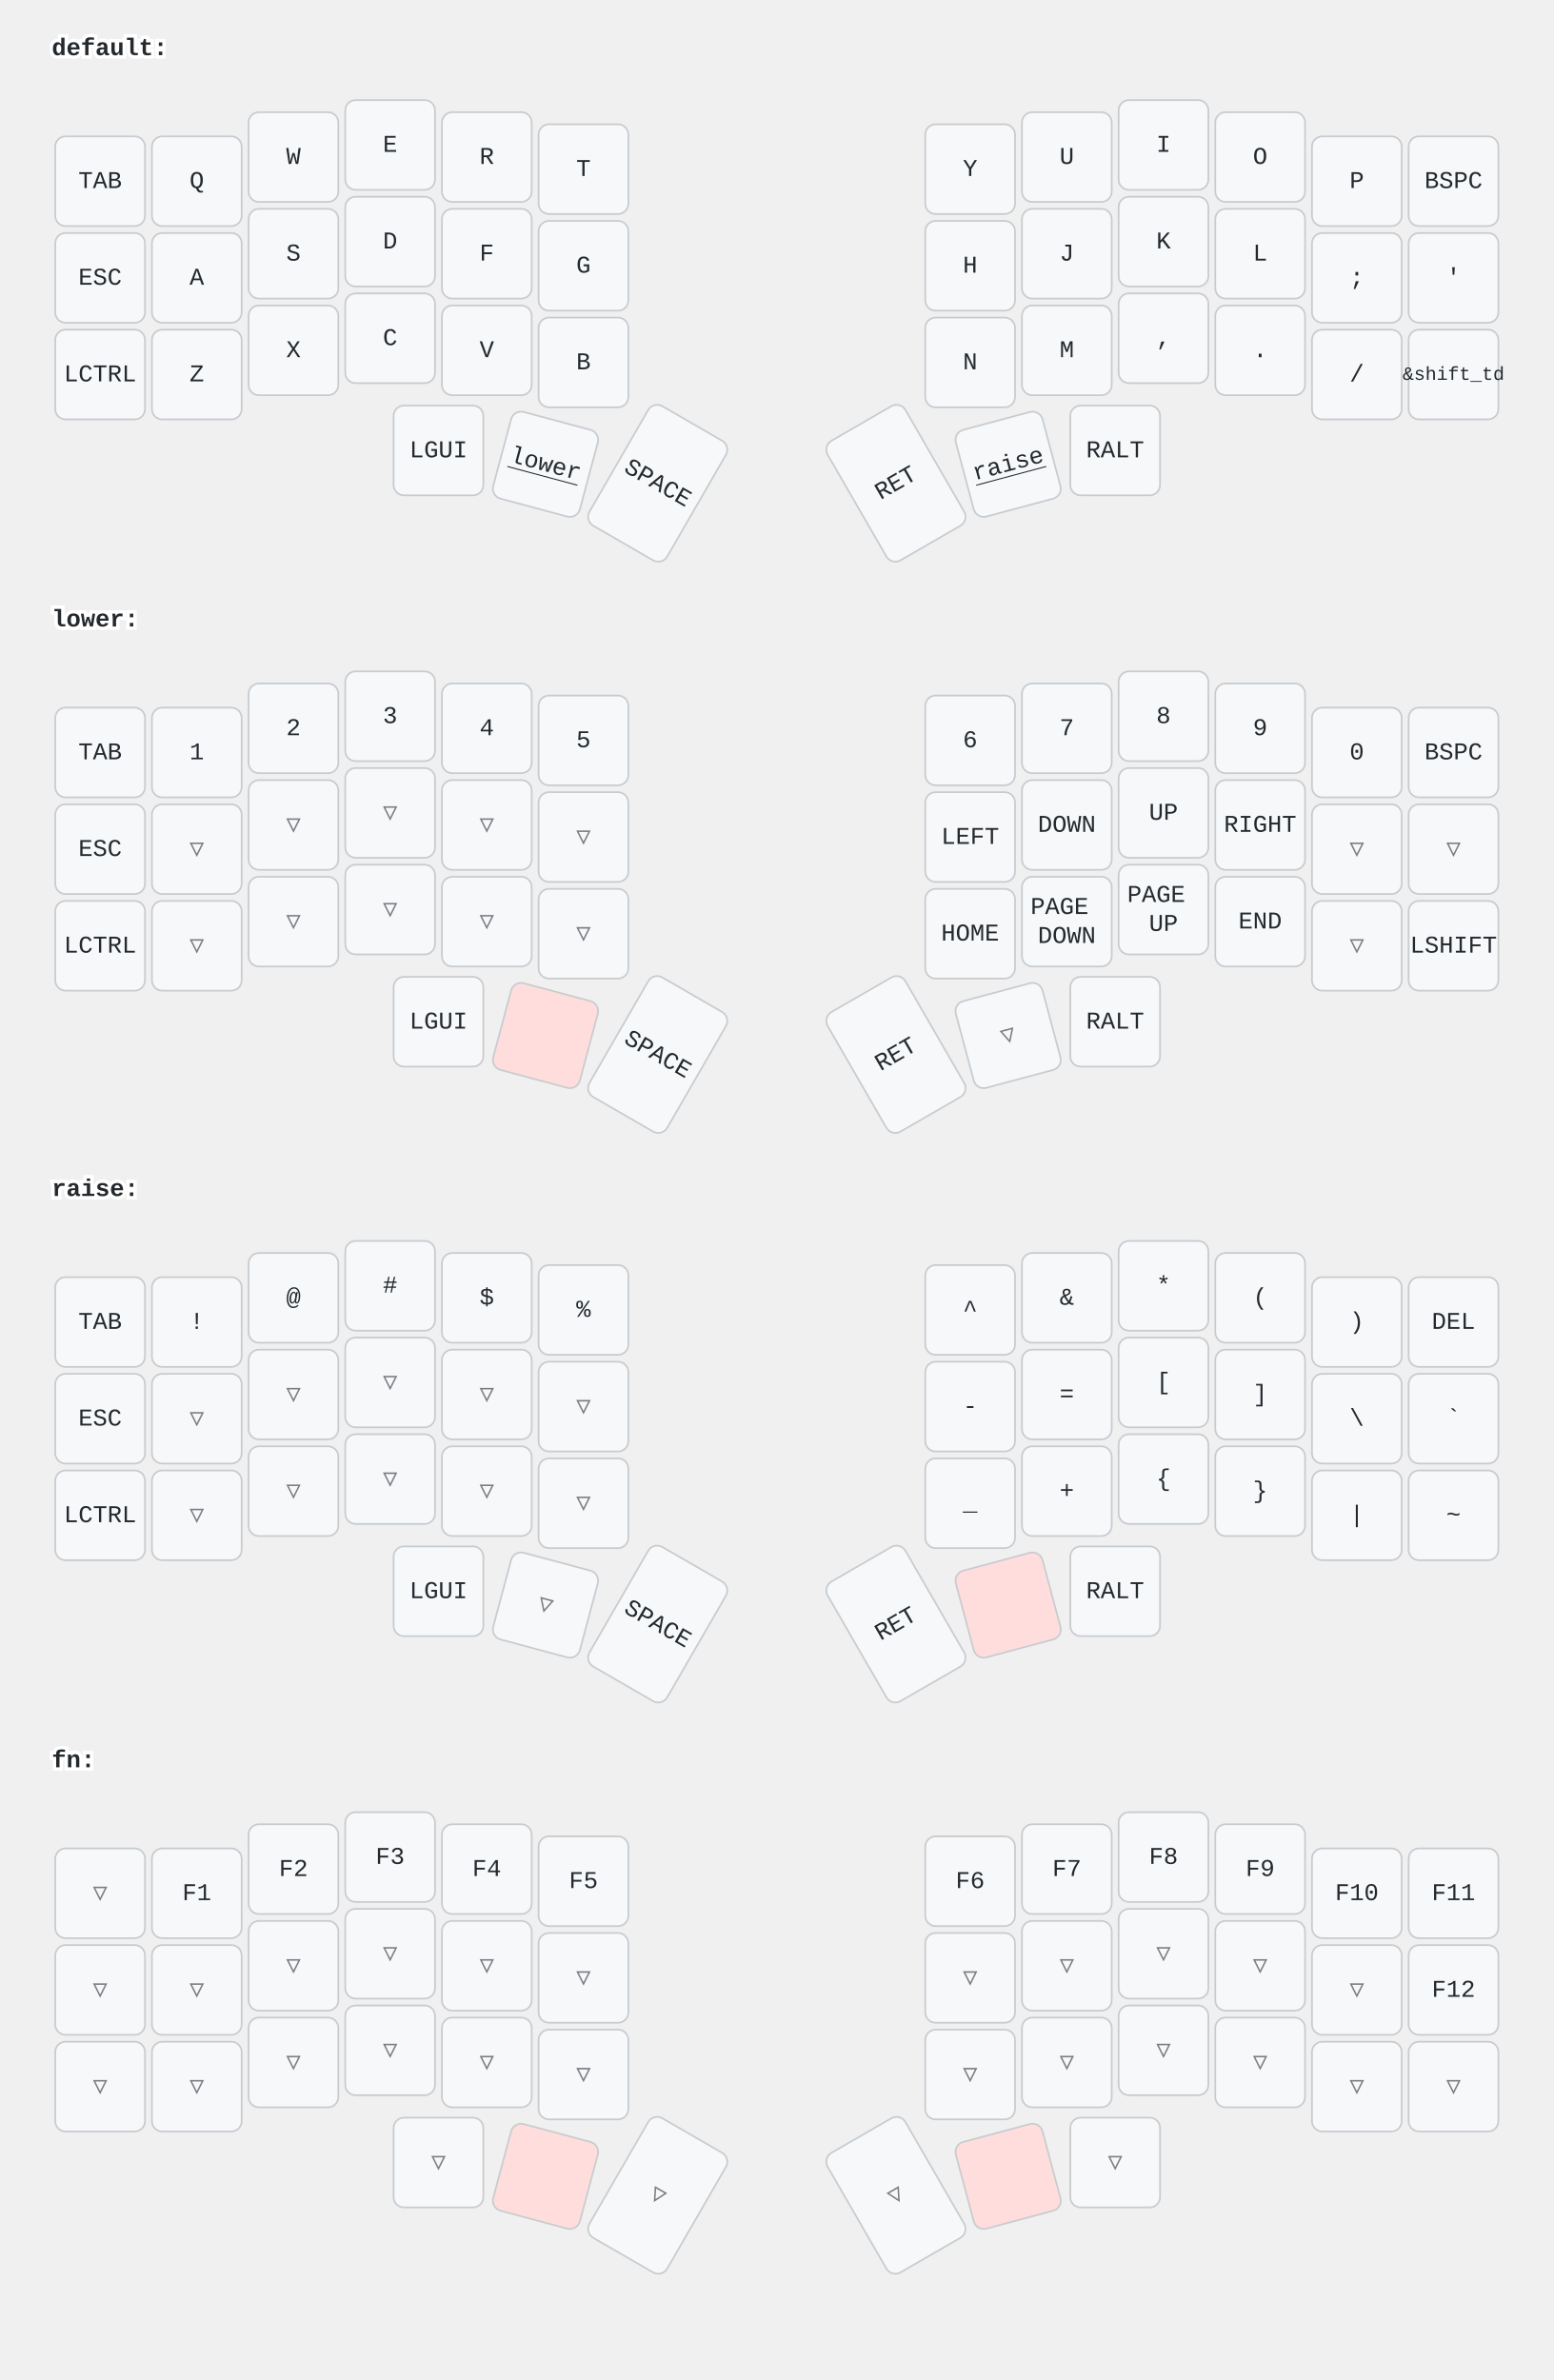
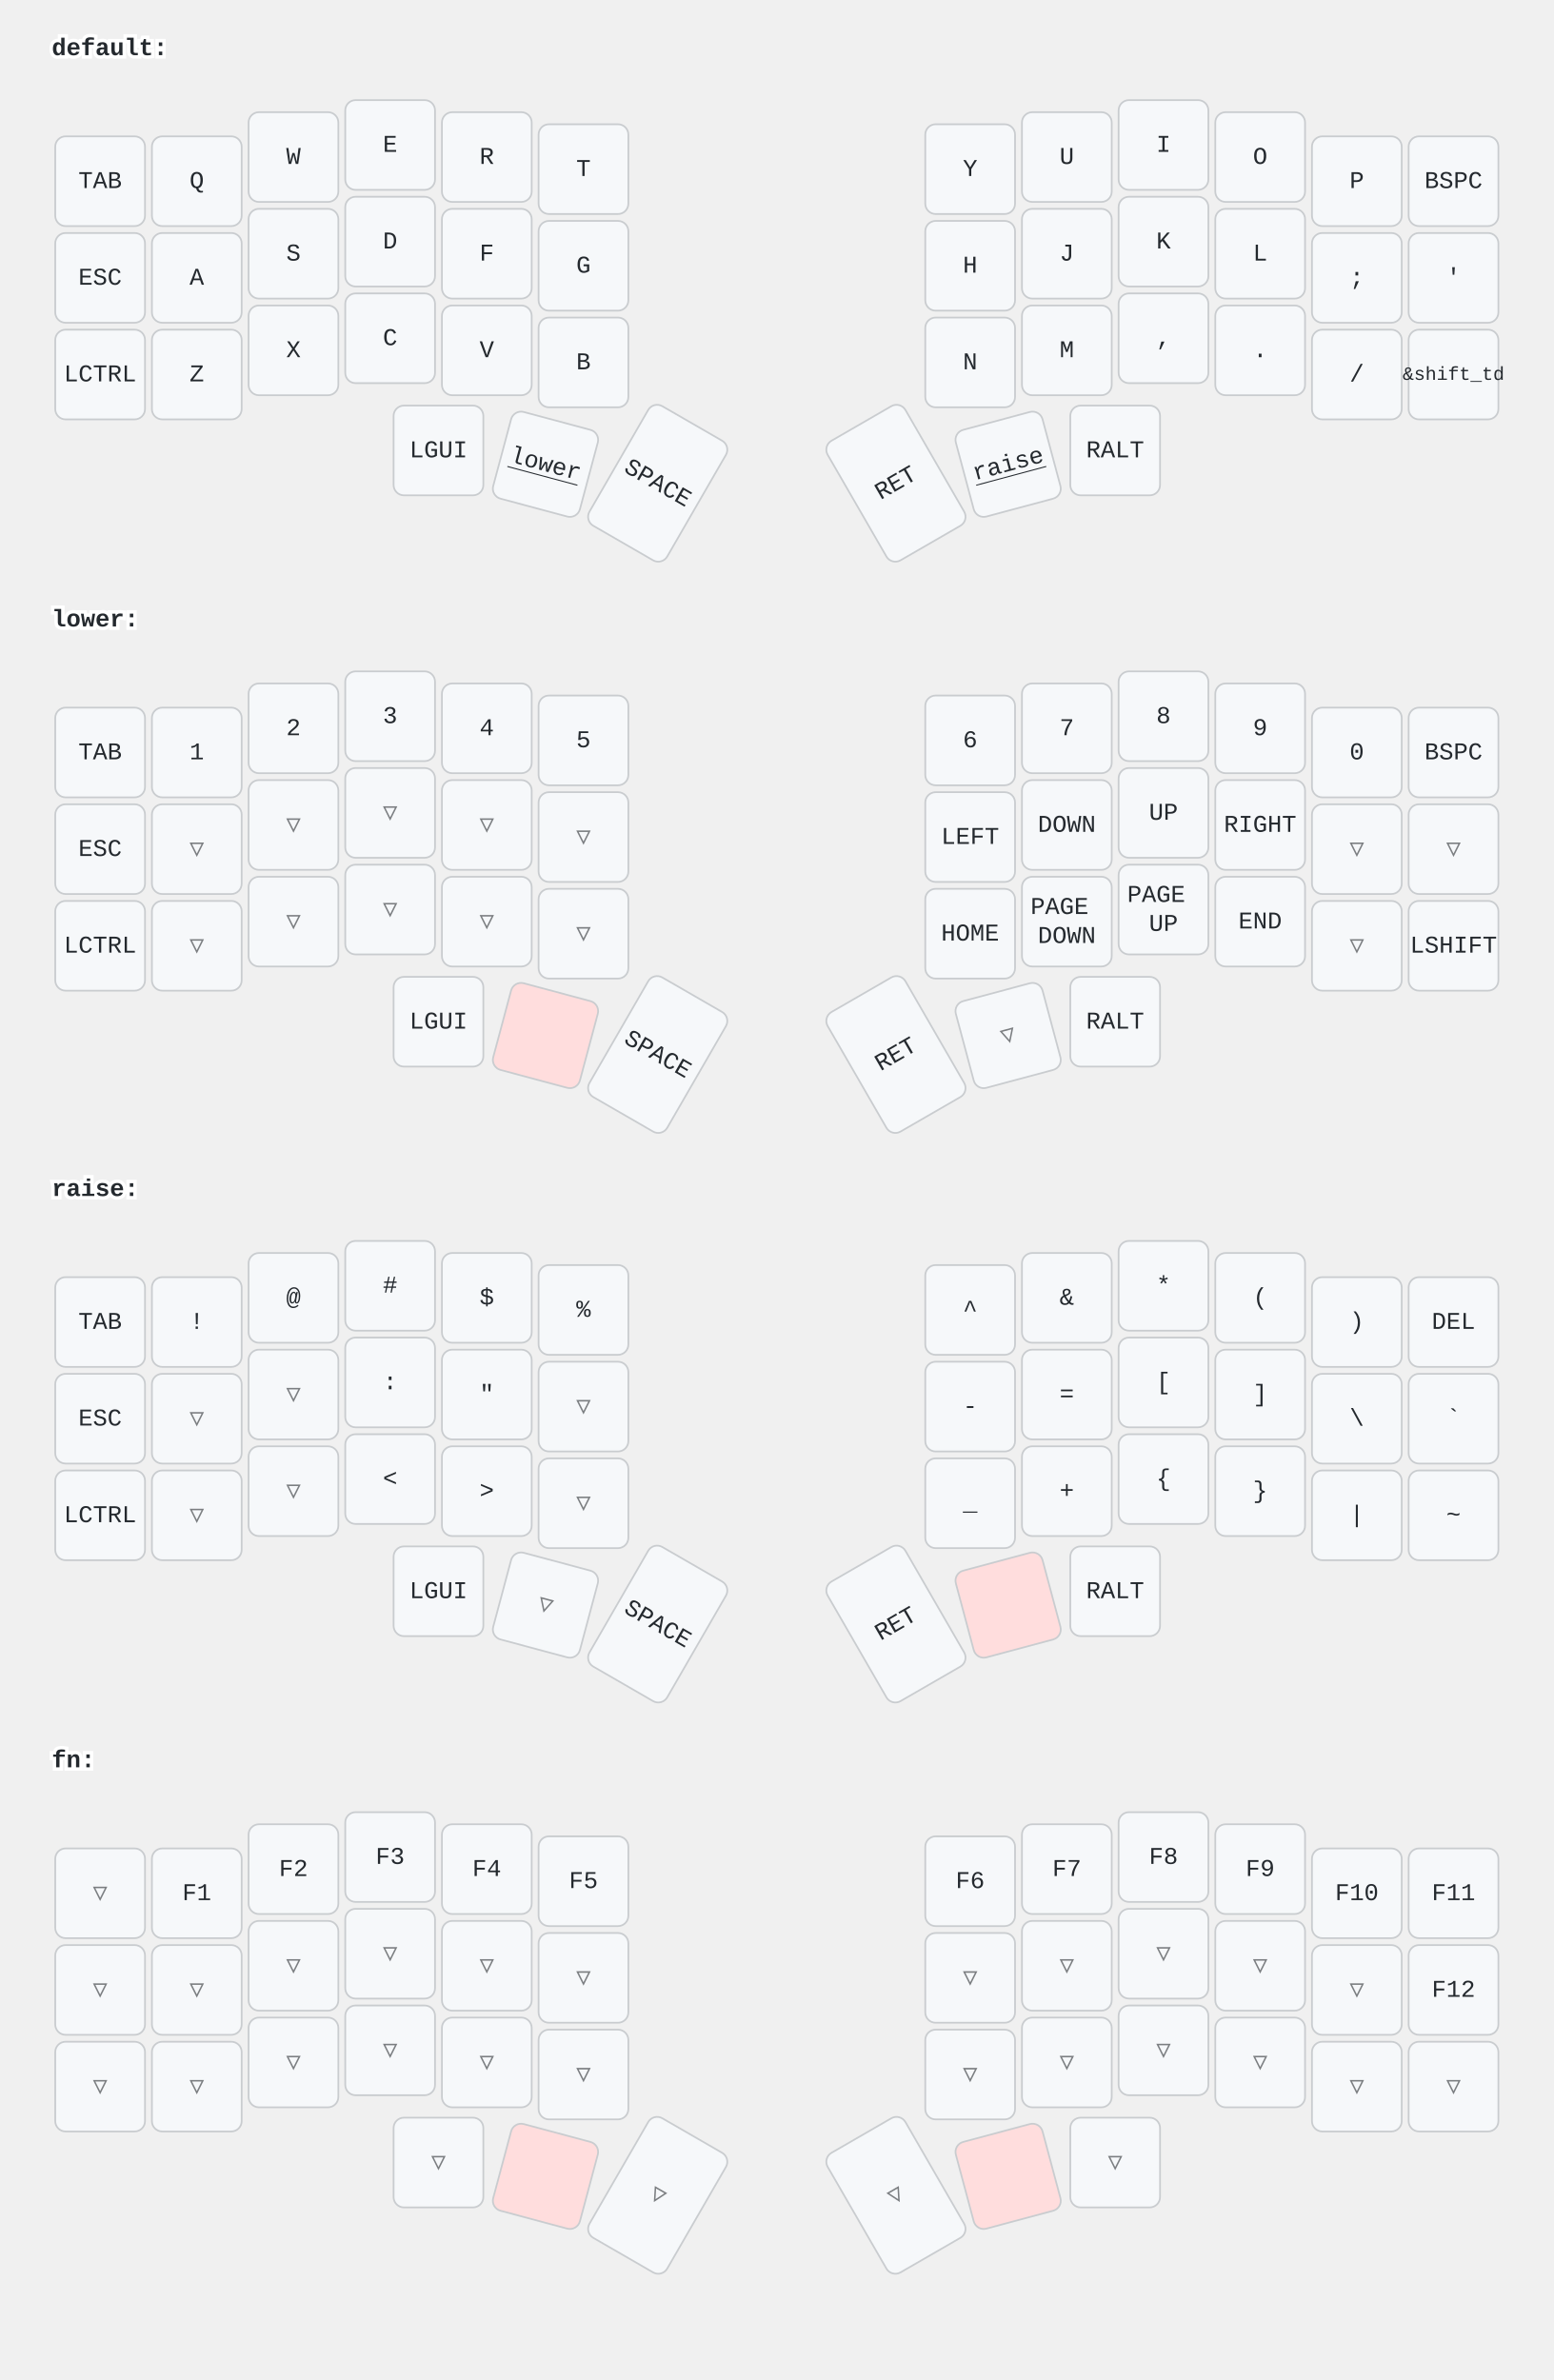
<svg xmlns="http://www.w3.org/2000/svg" width="900" height="1379" viewBox="0 0 900 1379" class="keymap">
  <style>/* inherit to force styles through use tags */
svg path {
    fill: inherit;
}

/* font and background color specifications */
svg.keymap {
    font-family: SFMono-Regular,Consolas,Liberation Mono,Menlo,monospace;
    font-size: 14px;
    font-kerning: normal;
    text-rendering: optimizeLegibility;
    fill: #24292e;
}

/* default key styling */
rect.key {
    fill: #f6f8fa;
}

rect.key, rect.combo {
    stroke: #c9cccf;
    stroke-width: 1;
}

/* default key side styling, only used is draw_key_sides is set */
rect.side {
    filter: brightness(90%);
}

/* color accent for combo boxes */
rect.combo, rect.combo-separate {
    fill: #cdf;
}

/* color accent for held keys */
rect.held, rect.combo.held {
    fill: #fdd;
}

/* color accent for ghost (optional) keys */
rect.ghost, rect.combo.ghost {
    stroke-dasharray: 4, 4;
    stroke-width: 2;
}

text {
    text-anchor: middle;
    dominant-baseline: middle;
}

/* styling for layer labels */
text.label {
    font-weight: bold;
    text-anchor: start;
    stroke: white;
    stroke-width: 4;
    paint-order: stroke;
}

/* styling for optional footer */
text.footer {
    text-anchor: end;
    dominant-baseline: auto;
    stroke: white;
    stroke-width: 4;
    paint-order: stroke;
}

/* styling for combo tap, and key non-tap label text */
text.combo, text.hold, text.shifted, text.left, text.right {
    font-size: 11px;
}

text.hold {
    text-anchor: middle;
    dominant-baseline: auto;
}

text.shifted {
    text-anchor: middle;
    dominant-baseline: hanging;
}

text.left {
    text-anchor: start;
}

text.right {
    text-anchor: end;
}

text.layer-activator {
    text-decoration: underline;
}

/* styling for hold/shifted label text in combo box */
text.combo.hold, text.combo.shifted, text.combo.left, text.combo.right {
    font-size: 8px;
}

/* lighter symbol for transparent keys */
text.trans {
    fill: #7b7e81;
}

/* styling for combo dendrons */
path.combo {
    stroke-width: 1;
    stroke: gray;
    fill: none;
}

/* Start Tabler Icons Cleanup */
/* cannot use height/width with glyphs */
.icon-tabler &gt; path {
    fill: inherit;
    stroke: inherit;
    stroke-width: 2;
}
/* hide tabler's default box */
.icon-tabler &gt; path[stroke="none"][fill="none"] {
    visibility: hidden;
}
/* End Tabler Icons Cleanup */
</style>
  <g transform="translate(30, 0)" class="layer-default">
    <text x="0" y="28" class="label" id="default">default:</text>
    <g transform="translate(0, 56)">
      <g transform="translate(28, 49)" class="key keypos-0">
        <rect rx="6" ry="6" x="-26" y="-26" width="52" height="52" class="key" />
        <text x="0" y="0" class="key tap">TAB</text>
      </g>
      <g transform="translate(84, 49)" class="key keypos-1">
        <rect rx="6" ry="6" x="-26" y="-26" width="52" height="52" class="key" />
        <text x="0" y="0" class="key tap">Q</text>
      </g>
      <g transform="translate(140, 35)" class="key keypos-2">
        <rect rx="6" ry="6" x="-26" y="-26" width="52" height="52" class="key" />
        <text x="0" y="0" class="key tap">W</text>
      </g>
      <g transform="translate(196, 28)" class="key keypos-3">
        <rect rx="6" ry="6" x="-26" y="-26" width="52" height="52" class="key" />
        <text x="0" y="0" class="key tap">E</text>
      </g>
      <g transform="translate(252, 35)" class="key keypos-4">
        <rect rx="6" ry="6" x="-26" y="-26" width="52" height="52" class="key" />
        <text x="0" y="0" class="key tap">R</text>
      </g>
      <g transform="translate(308, 42)" class="key keypos-5">
        <rect rx="6" ry="6" x="-26" y="-26" width="52" height="52" class="key" />
        <text x="0" y="0" class="key tap">T</text>
      </g>
      <g transform="translate(532, 42)" class="key keypos-6">
        <rect rx="6" ry="6" x="-26" y="-26" width="52" height="52" class="key" />
        <text x="0" y="0" class="key tap">Y</text>
      </g>
      <g transform="translate(588, 35)" class="key keypos-7">
        <rect rx="6" ry="6" x="-26" y="-26" width="52" height="52" class="key" />
        <text x="0" y="0" class="key tap">U</text>
      </g>
      <g transform="translate(644, 28)" class="key keypos-8">
        <rect rx="6" ry="6" x="-26" y="-26" width="52" height="52" class="key" />
        <text x="0" y="0" class="key tap">I</text>
      </g>
      <g transform="translate(700, 35)" class="key keypos-9">
        <rect rx="6" ry="6" x="-26" y="-26" width="52" height="52" class="key" />
        <text x="0" y="0" class="key tap">O</text>
      </g>
      <g transform="translate(756, 49)" class="key keypos-10">
        <rect rx="6" ry="6" x="-26" y="-26" width="52" height="52" class="key" />
        <text x="0" y="0" class="key tap">P</text>
      </g>
      <g transform="translate(812, 49)" class="key keypos-11">
        <rect rx="6" ry="6" x="-26" y="-26" width="52" height="52" class="key" />
        <text x="0" y="0" class="key tap">BSPC</text>
      </g>
      <g transform="translate(28, 105)" class="key keypos-12">
        <rect rx="6" ry="6" x="-26" y="-26" width="52" height="52" class="key" />
        <text x="0" y="0" class="key tap">ESC</text>
      </g>
      <g transform="translate(84, 105)" class="key keypos-13">
        <rect rx="6" ry="6" x="-26" y="-26" width="52" height="52" class="key" />
        <text x="0" y="0" class="key tap">A</text>
      </g>
      <g transform="translate(140, 91)" class="key keypos-14">
        <rect rx="6" ry="6" x="-26" y="-26" width="52" height="52" class="key" />
        <text x="0" y="0" class="key tap">S</text>
      </g>
      <g transform="translate(196, 84)" class="key keypos-15">
        <rect rx="6" ry="6" x="-26" y="-26" width="52" height="52" class="key" />
        <text x="0" y="0" class="key tap">D</text>
      </g>
      <g transform="translate(252, 91)" class="key keypos-16">
        <rect rx="6" ry="6" x="-26" y="-26" width="52" height="52" class="key" />
        <text x="0" y="0" class="key tap">F</text>
      </g>
      <g transform="translate(308, 98)" class="key keypos-17">
        <rect rx="6" ry="6" x="-26" y="-26" width="52" height="52" class="key" />
        <text x="0" y="0" class="key tap">G</text>
      </g>
      <g transform="translate(532, 98)" class="key keypos-18">
        <rect rx="6" ry="6" x="-26" y="-26" width="52" height="52" class="key" />
        <text x="0" y="0" class="key tap">H</text>
      </g>
      <g transform="translate(588, 91)" class="key keypos-19">
        <rect rx="6" ry="6" x="-26" y="-26" width="52" height="52" class="key" />
        <text x="0" y="0" class="key tap">J</text>
      </g>
      <g transform="translate(644, 84)" class="key keypos-20">
        <rect rx="6" ry="6" x="-26" y="-26" width="52" height="52" class="key" />
        <text x="0" y="0" class="key tap">K</text>
      </g>
      <g transform="translate(700, 91)" class="key keypos-21">
        <rect rx="6" ry="6" x="-26" y="-26" width="52" height="52" class="key" />
        <text x="0" y="0" class="key tap">L</text>
      </g>
      <g transform="translate(756, 105)" class="key keypos-22">
        <rect rx="6" ry="6" x="-26" y="-26" width="52" height="52" class="key" />
        <text x="0" y="0" class="key tap">;</text>
      </g>
      <g transform="translate(812, 105)" class="key keypos-23">
        <rect rx="6" ry="6" x="-26" y="-26" width="52" height="52" class="key" />
        <text x="0" y="0" class="key tap">'</text>
      </g>
      <g transform="translate(28, 161)" class="key keypos-24">
        <rect rx="6" ry="6" x="-26" y="-26" width="52" height="52" class="key" />
        <text x="0" y="0" class="key tap">LCTRL</text>
      </g>
      <g transform="translate(84, 161)" class="key keypos-25">
        <rect rx="6" ry="6" x="-26" y="-26" width="52" height="52" class="key" />
        <text x="0" y="0" class="key tap">Z</text>
      </g>
      <g transform="translate(140, 147)" class="key keypos-26">
        <rect rx="6" ry="6" x="-26" y="-26" width="52" height="52" class="key" />
        <text x="0" y="0" class="key tap">X</text>
      </g>
      <g transform="translate(196, 140)" class="key keypos-27">
        <rect rx="6" ry="6" x="-26" y="-26" width="52" height="52" class="key" />
        <text x="0" y="0" class="key tap">C</text>
      </g>
      <g transform="translate(252, 147)" class="key keypos-28">
        <rect rx="6" ry="6" x="-26" y="-26" width="52" height="52" class="key" />
        <text x="0" y="0" class="key tap">V</text>
      </g>
      <g transform="translate(308, 154)" class="key keypos-29">
        <rect rx="6" ry="6" x="-26" y="-26" width="52" height="52" class="key" />
        <text x="0" y="0" class="key tap">B</text>
      </g>
      <g transform="translate(532, 154)" class="key keypos-30">
        <rect rx="6" ry="6" x="-26" y="-26" width="52" height="52" class="key" />
        <text x="0" y="0" class="key tap">N</text>
      </g>
      <g transform="translate(588, 147)" class="key keypos-31">
        <rect rx="6" ry="6" x="-26" y="-26" width="52" height="52" class="key" />
        <text x="0" y="0" class="key tap">M</text>
      </g>
      <g transform="translate(644, 140)" class="key keypos-32">
        <rect rx="6" ry="6" x="-26" y="-26" width="52" height="52" class="key" />
        <text x="0" y="0" class="key tap">,</text>
      </g>
      <g transform="translate(700, 147)" class="key keypos-33">
        <rect rx="6" ry="6" x="-26" y="-26" width="52" height="52" class="key" />
        <text x="0" y="0" class="key tap">.</text>
      </g>
      <g transform="translate(756, 161)" class="key keypos-34">
        <rect rx="6" ry="6" x="-26" y="-26" width="52" height="52" class="key" />
        <text x="0" y="0" class="key tap">/</text>
      </g>
      <g transform="translate(812, 161)" class="key keypos-35">
        <rect rx="6" ry="6" x="-26" y="-26" width="52" height="52" class="key" />
        <text x="0" y="0" class="key tap">
          <tspan style="font-size: 78%">&amp;shift_td</tspan>
        </text>
      </g>
      <g transform="translate(224, 205)" class="key keypos-36">
        <rect rx="6" ry="6" x="-26" y="-26" width="52" height="52" class="key" />
        <text x="0" y="0" class="key tap">LGUI</text>
      </g>
      <g transform="translate(286, 213) rotate(15.0)" class="key keypos-37">
        <rect rx="6" ry="6" x="-26" y="-26" width="52" height="52" class="key" />
        <a href="#lower">
          <text x="0" y="0" class="key tap layer-activator">lower</text>
        </a>
      </g>
      <g transform="translate(351, 224) rotate(30.0)" class="key keypos-38">
        <rect rx="6" ry="6" x="-26" y="-40" width="52" height="80" class="key" />
        <text x="0" y="0" class="key tap">SPACE</text>
      </g>
      <g transform="translate(489, 224) rotate(-30.0)" class="key keypos-39">
        <rect rx="6" ry="6" x="-26" y="-40" width="52" height="80" class="key" />
        <text x="0" y="0" class="key tap">RET</text>
      </g>
      <g transform="translate(554, 213) rotate(-15.0)" class="key keypos-40">
        <rect rx="6" ry="6" x="-26" y="-26" width="52" height="52" class="key" />
        <a href="#raise">
          <text x="0" y="0" class="key tap layer-activator">raise</text>
        </a>
      </g>
      <g transform="translate(616, 205)" class="key keypos-41">
        <rect rx="6" ry="6" x="-26" y="-26" width="52" height="52" class="key" />
        <text x="0" y="0" class="key tap">RALT</text>
      </g>
    </g>
  </g>
  <g transform="translate(30, 331)" class="layer-lower">
    <text x="0" y="28" class="label" id="lower">lower:</text>
    <g transform="translate(0, 56)">
      <g transform="translate(28, 49)" class="key keypos-0">
        <rect rx="6" ry="6" x="-26" y="-26" width="52" height="52" class="key" />
        <text x="0" y="0" class="key tap">TAB</text>
      </g>
      <g transform="translate(84, 49)" class="key keypos-1">
        <rect rx="6" ry="6" x="-26" y="-26" width="52" height="52" class="key" />
        <text x="0" y="0" class="key tap">1</text>
      </g>
      <g transform="translate(140, 35)" class="key keypos-2">
        <rect rx="6" ry="6" x="-26" y="-26" width="52" height="52" class="key" />
        <text x="0" y="0" class="key tap">2</text>
      </g>
      <g transform="translate(196, 28)" class="key keypos-3">
        <rect rx="6" ry="6" x="-26" y="-26" width="52" height="52" class="key" />
        <text x="0" y="0" class="key tap">3</text>
      </g>
      <g transform="translate(252, 35)" class="key keypos-4">
        <rect rx="6" ry="6" x="-26" y="-26" width="52" height="52" class="key" />
        <text x="0" y="0" class="key tap">4</text>
      </g>
      <g transform="translate(308, 42)" class="key keypos-5">
        <rect rx="6" ry="6" x="-26" y="-26" width="52" height="52" class="key" />
        <text x="0" y="0" class="key tap">5</text>
      </g>
      <g transform="translate(532, 42)" class="key keypos-6">
        <rect rx="6" ry="6" x="-26" y="-26" width="52" height="52" class="key" />
        <text x="0" y="0" class="key tap">6</text>
      </g>
      <g transform="translate(588, 35)" class="key keypos-7">
        <rect rx="6" ry="6" x="-26" y="-26" width="52" height="52" class="key" />
        <text x="0" y="0" class="key tap">7</text>
      </g>
      <g transform="translate(644, 28)" class="key keypos-8">
        <rect rx="6" ry="6" x="-26" y="-26" width="52" height="52" class="key" />
        <text x="0" y="0" class="key tap">8</text>
      </g>
      <g transform="translate(700, 35)" class="key keypos-9">
        <rect rx="6" ry="6" x="-26" y="-26" width="52" height="52" class="key" />
        <text x="0" y="0" class="key tap">9</text>
      </g>
      <g transform="translate(756, 49)" class="key keypos-10">
        <rect rx="6" ry="6" x="-26" y="-26" width="52" height="52" class="key" />
        <text x="0" y="0" class="key tap">0</text>
      </g>
      <g transform="translate(812, 49)" class="key keypos-11">
        <rect rx="6" ry="6" x="-26" y="-26" width="52" height="52" class="key" />
        <text x="0" y="0" class="key tap">BSPC</text>
      </g>
      <g transform="translate(28, 105)" class="key keypos-12">
        <rect rx="6" ry="6" x="-26" y="-26" width="52" height="52" class="key" />
        <text x="0" y="0" class="key tap">ESC</text>
      </g>
      <g transform="translate(84, 105)" class="key trans keypos-13">
        <rect rx="6" ry="6" x="-26" y="-26" width="52" height="52" class="key trans" />
        <text x="0" y="0" class="key trans tap">▽</text>
      </g>
      <g transform="translate(140, 91)" class="key trans keypos-14">
        <rect rx="6" ry="6" x="-26" y="-26" width="52" height="52" class="key trans" />
        <text x="0" y="0" class="key trans tap">▽</text>
      </g>
      <g transform="translate(196, 84)" class="key trans keypos-15">
        <rect rx="6" ry="6" x="-26" y="-26" width="52" height="52" class="key trans" />
        <text x="0" y="0" class="key trans tap">▽</text>
      </g>
      <g transform="translate(252, 91)" class="key trans keypos-16">
        <rect rx="6" ry="6" x="-26" y="-26" width="52" height="52" class="key trans" />
        <text x="0" y="0" class="key trans tap">▽</text>
      </g>
      <g transform="translate(308, 98)" class="key trans keypos-17">
        <rect rx="6" ry="6" x="-26" y="-26" width="52" height="52" class="key trans" />
        <text x="0" y="0" class="key trans tap">▽</text>
      </g>
      <g transform="translate(532, 98)" class="key keypos-18">
        <rect rx="6" ry="6" x="-26" y="-26" width="52" height="52" class="key" />
        <text x="0" y="0" class="key tap">LEFT</text>
      </g>
      <g transform="translate(588, 91)" class="key keypos-19">
        <rect rx="6" ry="6" x="-26" y="-26" width="52" height="52" class="key" />
        <text x="0" y="0" class="key tap">DOWN</text>
      </g>
      <g transform="translate(644, 84)" class="key keypos-20">
        <rect rx="6" ry="6" x="-26" y="-26" width="52" height="52" class="key" />
        <text x="0" y="0" class="key tap">UP</text>
      </g>
      <g transform="translate(700, 91)" class="key keypos-21">
        <rect rx="6" ry="6" x="-26" y="-26" width="52" height="52" class="key" />
        <text x="0" y="0" class="key tap">RIGHT</text>
      </g>
      <g transform="translate(756, 105)" class="key trans keypos-22">
        <rect rx="6" ry="6" x="-26" y="-26" width="52" height="52" class="key trans" />
        <text x="0" y="0" class="key trans tap">▽</text>
      </g>
      <g transform="translate(812, 105)" class="key trans keypos-23">
        <rect rx="6" ry="6" x="-26" y="-26" width="52" height="52" class="key trans" />
        <text x="0" y="0" class="key trans tap">▽</text>
      </g>
      <g transform="translate(28, 161)" class="key keypos-24">
        <rect rx="6" ry="6" x="-26" y="-26" width="52" height="52" class="key" />
        <text x="0" y="0" class="key tap">LCTRL</text>
      </g>
      <g transform="translate(84, 161)" class="key trans keypos-25">
        <rect rx="6" ry="6" x="-26" y="-26" width="52" height="52" class="key trans" />
        <text x="0" y="0" class="key trans tap">▽</text>
      </g>
      <g transform="translate(140, 147)" class="key trans keypos-26">
        <rect rx="6" ry="6" x="-26" y="-26" width="52" height="52" class="key trans" />
        <text x="0" y="0" class="key trans tap">▽</text>
      </g>
      <g transform="translate(196, 140)" class="key trans keypos-27">
        <rect rx="6" ry="6" x="-26" y="-26" width="52" height="52" class="key trans" />
        <text x="0" y="0" class="key trans tap">▽</text>
      </g>
      <g transform="translate(252, 147)" class="key trans keypos-28">
        <rect rx="6" ry="6" x="-26" y="-26" width="52" height="52" class="key trans" />
        <text x="0" y="0" class="key trans tap">▽</text>
      </g>
      <g transform="translate(308, 154)" class="key trans keypos-29">
        <rect rx="6" ry="6" x="-26" y="-26" width="52" height="52" class="key trans" />
        <text x="0" y="0" class="key trans tap">▽</text>
      </g>
      <g transform="translate(532, 154)" class="key keypos-30">
        <rect rx="6" ry="6" x="-26" y="-26" width="52" height="52" class="key" />
        <text x="0" y="0" class="key tap">HOME</text>
      </g>
      <g transform="translate(588, 147)" class="key keypos-31">
        <rect rx="6" ry="6" x="-26" y="-26" width="52" height="52" class="key" />
        <text x="0" y="0" class="key tap">
          <tspan x="0" dy="-0.6em">PAGE</tspan>
          <tspan x="0" dy="1.2em">DOWN</tspan>
        </text>
      </g>
      <g transform="translate(644, 140)" class="key keypos-32">
        <rect rx="6" ry="6" x="-26" y="-26" width="52" height="52" class="key" />
        <text x="0" y="0" class="key tap">
          <tspan x="0" dy="-0.6em">PAGE</tspan>
          <tspan x="0" dy="1.2em">UP</tspan>
        </text>
      </g>
      <g transform="translate(700, 147)" class="key keypos-33">
        <rect rx="6" ry="6" x="-26" y="-26" width="52" height="52" class="key" />
        <text x="0" y="0" class="key tap">END</text>
      </g>
      <g transform="translate(756, 161)" class="key trans keypos-34">
        <rect rx="6" ry="6" x="-26" y="-26" width="52" height="52" class="key trans" />
        <text x="0" y="0" class="key trans tap">▽</text>
      </g>
      <g transform="translate(812, 161)" class="key keypos-35">
        <rect rx="6" ry="6" x="-26" y="-26" width="52" height="52" class="key" />
        <text x="0" y="0" class="key tap">LSHIFT</text>
      </g>
      <g transform="translate(224, 205)" class="key keypos-36">
        <rect rx="6" ry="6" x="-26" y="-26" width="52" height="52" class="key" />
        <text x="0" y="0" class="key tap">LGUI</text>
      </g>
      <g transform="translate(286, 213) rotate(15.0)" class="key held keypos-37">
        <rect rx="6" ry="6" x="-26" y="-26" width="52" height="52" class="key held" />
      </g>
      <g transform="translate(351, 224) rotate(30.0)" class="key keypos-38">
        <rect rx="6" ry="6" x="-26" y="-40" width="52" height="80" class="key" />
        <text x="0" y="0" class="key tap">SPACE</text>
      </g>
      <g transform="translate(489, 224) rotate(-30.0)" class="key keypos-39">
        <rect rx="6" ry="6" x="-26" y="-40" width="52" height="80" class="key" />
        <text x="0" y="0" class="key tap">RET</text>
      </g>
      <g transform="translate(554, 213) rotate(-15.0)" class="key trans keypos-40">
        <rect rx="6" ry="6" x="-26" y="-26" width="52" height="52" class="key trans" />
        <text x="0" y="0" class="key trans tap">▽</text>
      </g>
      <g transform="translate(616, 205)" class="key keypos-41">
        <rect rx="6" ry="6" x="-26" y="-26" width="52" height="52" class="key" />
        <text x="0" y="0" class="key tap">RALT</text>
      </g>
    </g>
  </g>
  <g transform="translate(30, 661)" class="layer-raise">
    <text x="0" y="28" class="label" id="raise">raise:</text>
    <g transform="translate(0, 56)">
      <g transform="translate(28, 49)" class="key keypos-0">
        <rect rx="6" ry="6" x="-26" y="-26" width="52" height="52" class="key" />
        <text x="0" y="0" class="key tap">TAB</text>
      </g>
      <g transform="translate(84, 49)" class="key keypos-1">
        <rect rx="6" ry="6" x="-26" y="-26" width="52" height="52" class="key" />
        <text x="0" y="0" class="key tap">!</text>
      </g>
      <g transform="translate(140, 35)" class="key keypos-2">
        <rect rx="6" ry="6" x="-26" y="-26" width="52" height="52" class="key" />
        <text x="0" y="0" class="key tap">@</text>
      </g>
      <g transform="translate(196, 28)" class="key keypos-3">
        <rect rx="6" ry="6" x="-26" y="-26" width="52" height="52" class="key" />
        <text x="0" y="0" class="key tap">#</text>
      </g>
      <g transform="translate(252, 35)" class="key keypos-4">
        <rect rx="6" ry="6" x="-26" y="-26" width="52" height="52" class="key" />
        <text x="0" y="0" class="key tap">$</text>
      </g>
      <g transform="translate(308, 42)" class="key keypos-5">
        <rect rx="6" ry="6" x="-26" y="-26" width="52" height="52" class="key" />
        <text x="0" y="0" class="key tap">%</text>
      </g>
      <g transform="translate(532, 42)" class="key keypos-6">
        <rect rx="6" ry="6" x="-26" y="-26" width="52" height="52" class="key" />
        <text x="0" y="0" class="key tap">^</text>
      </g>
      <g transform="translate(588, 35)" class="key keypos-7">
        <rect rx="6" ry="6" x="-26" y="-26" width="52" height="52" class="key" />
        <text x="0" y="0" class="key tap">&amp;</text>
      </g>
      <g transform="translate(644, 28)" class="key keypos-8">
        <rect rx="6" ry="6" x="-26" y="-26" width="52" height="52" class="key" />
        <text x="0" y="0" class="key tap">*</text>
      </g>
      <g transform="translate(700, 35)" class="key keypos-9">
        <rect rx="6" ry="6" x="-26" y="-26" width="52" height="52" class="key" />
        <text x="0" y="0" class="key tap">(</text>
      </g>
      <g transform="translate(756, 49)" class="key keypos-10">
        <rect rx="6" ry="6" x="-26" y="-26" width="52" height="52" class="key" />
        <text x="0" y="0" class="key tap">)</text>
      </g>
      <g transform="translate(812, 49)" class="key keypos-11">
        <rect rx="6" ry="6" x="-26" y="-26" width="52" height="52" class="key" />
        <text x="0" y="0" class="key tap">DEL</text>
      </g>
      <g transform="translate(28, 105)" class="key keypos-12">
        <rect rx="6" ry="6" x="-26" y="-26" width="52" height="52" class="key" />
        <text x="0" y="0" class="key tap">ESC</text>
      </g>
      <g transform="translate(84, 105)" class="key trans keypos-13">
        <rect rx="6" ry="6" x="-26" y="-26" width="52" height="52" class="key trans" />
        <text x="0" y="0" class="key trans tap">▽</text>
      </g>
      <g transform="translate(140, 91)" class="key trans keypos-14">
        <rect rx="6" ry="6" x="-26" y="-26" width="52" height="52" class="key trans" />
        <text x="0" y="0" class="key trans tap">▽</text>
      </g>
-       <g transform="translate(196, 84)" class="key trans keypos-15">
-         <rect rx="6" ry="6" x="-26" y="-26" width="52" height="52" class="key trans" />
-         <text x="0" y="0" class="key trans tap">▽</text>
-       </g>
-       <g transform="translate(252, 91)" class="key trans keypos-16">
-         <rect rx="6" ry="6" x="-26" y="-26" width="52" height="52" class="key trans" />
-         <text x="0" y="0" class="key trans tap">▽</text>
+       <g transform="translate(196, 84)" class="key keypos-15">
+         <rect rx="6" ry="6" x="-26" y="-26" width="52" height="52" class="key" />
+         <text x="0" y="0" class="key tap">:</text>
+       </g>
+       <g transform="translate(252, 91)" class="key keypos-16">
+         <rect rx="6" ry="6" x="-26" y="-26" width="52" height="52" class="key" />
+         <text x="0" y="0" class="key tap">"</text>
      </g>
      <g transform="translate(308, 98)" class="key trans keypos-17">
        <rect rx="6" ry="6" x="-26" y="-26" width="52" height="52" class="key trans" />
        <text x="0" y="0" class="key trans tap">▽</text>
      </g>
      <g transform="translate(532, 98)" class="key keypos-18">
        <rect rx="6" ry="6" x="-26" y="-26" width="52" height="52" class="key" />
        <text x="0" y="0" class="key tap">-</text>
      </g>
      <g transform="translate(588, 91)" class="key keypos-19">
        <rect rx="6" ry="6" x="-26" y="-26" width="52" height="52" class="key" />
        <text x="0" y="0" class="key tap">=</text>
      </g>
      <g transform="translate(644, 84)" class="key keypos-20">
        <rect rx="6" ry="6" x="-26" y="-26" width="52" height="52" class="key" />
        <text x="0" y="0" class="key tap">[</text>
      </g>
      <g transform="translate(700, 91)" class="key keypos-21">
        <rect rx="6" ry="6" x="-26" y="-26" width="52" height="52" class="key" />
        <text x="0" y="0" class="key tap">]</text>
      </g>
      <g transform="translate(756, 105)" class="key keypos-22">
        <rect rx="6" ry="6" x="-26" y="-26" width="52" height="52" class="key" />
        <text x="0" y="0" class="key tap">\</text>
      </g>
      <g transform="translate(812, 105)" class="key keypos-23">
        <rect rx="6" ry="6" x="-26" y="-26" width="52" height="52" class="key" />
        <text x="0" y="0" class="key tap">`</text>
      </g>
      <g transform="translate(28, 161)" class="key keypos-24">
        <rect rx="6" ry="6" x="-26" y="-26" width="52" height="52" class="key" />
        <text x="0" y="0" class="key tap">LCTRL</text>
      </g>
      <g transform="translate(84, 161)" class="key trans keypos-25">
        <rect rx="6" ry="6" x="-26" y="-26" width="52" height="52" class="key trans" />
        <text x="0" y="0" class="key trans tap">▽</text>
      </g>
      <g transform="translate(140, 147)" class="key trans keypos-26">
        <rect rx="6" ry="6" x="-26" y="-26" width="52" height="52" class="key trans" />
        <text x="0" y="0" class="key trans tap">▽</text>
      </g>
-       <g transform="translate(196, 140)" class="key trans keypos-27">
-         <rect rx="6" ry="6" x="-26" y="-26" width="52" height="52" class="key trans" />
-         <text x="0" y="0" class="key trans tap">▽</text>
-       </g>
-       <g transform="translate(252, 147)" class="key trans keypos-28">
-         <rect rx="6" ry="6" x="-26" y="-26" width="52" height="52" class="key trans" />
-         <text x="0" y="0" class="key trans tap">▽</text>
+       <g transform="translate(196, 140)" class="key keypos-27">
+         <rect rx="6" ry="6" x="-26" y="-26" width="52" height="52" class="key" />
+         <text x="0" y="0" class="key tap">&lt;</text>
+       </g>
+       <g transform="translate(252, 147)" class="key keypos-28">
+         <rect rx="6" ry="6" x="-26" y="-26" width="52" height="52" class="key" />
+         <text x="0" y="0" class="key tap">&gt;</text>
      </g>
      <g transform="translate(308, 154)" class="key trans keypos-29">
        <rect rx="6" ry="6" x="-26" y="-26" width="52" height="52" class="key trans" />
        <text x="0" y="0" class="key trans tap">▽</text>
      </g>
      <g transform="translate(532, 154)" class="key keypos-30">
        <rect rx="6" ry="6" x="-26" y="-26" width="52" height="52" class="key" />
        <text x="0" y="0" class="key tap">_</text>
      </g>
      <g transform="translate(588, 147)" class="key keypos-31">
        <rect rx="6" ry="6" x="-26" y="-26" width="52" height="52" class="key" />
        <text x="0" y="0" class="key tap">+</text>
      </g>
      <g transform="translate(644, 140)" class="key keypos-32">
        <rect rx="6" ry="6" x="-26" y="-26" width="52" height="52" class="key" />
        <text x="0" y="0" class="key tap">{</text>
      </g>
      <g transform="translate(700, 147)" class="key keypos-33">
        <rect rx="6" ry="6" x="-26" y="-26" width="52" height="52" class="key" />
        <text x="0" y="0" class="key tap">}</text>
      </g>
      <g transform="translate(756, 161)" class="key keypos-34">
        <rect rx="6" ry="6" x="-26" y="-26" width="52" height="52" class="key" />
        <text x="0" y="0" class="key tap">|</text>
      </g>
      <g transform="translate(812, 161)" class="key keypos-35">
        <rect rx="6" ry="6" x="-26" y="-26" width="52" height="52" class="key" />
        <text x="0" y="0" class="key tap">~</text>
      </g>
      <g transform="translate(224, 205)" class="key keypos-36">
        <rect rx="6" ry="6" x="-26" y="-26" width="52" height="52" class="key" />
        <text x="0" y="0" class="key tap">LGUI</text>
      </g>
      <g transform="translate(286, 213) rotate(15.0)" class="key trans keypos-37">
        <rect rx="6" ry="6" x="-26" y="-26" width="52" height="52" class="key trans" />
        <text x="0" y="0" class="key trans tap">▽</text>
      </g>
      <g transform="translate(351, 224) rotate(30.0)" class="key keypos-38">
        <rect rx="6" ry="6" x="-26" y="-40" width="52" height="80" class="key" />
        <text x="0" y="0" class="key tap">SPACE</text>
      </g>
      <g transform="translate(489, 224) rotate(-30.0)" class="key keypos-39">
        <rect rx="6" ry="6" x="-26" y="-40" width="52" height="80" class="key" />
        <text x="0" y="0" class="key tap">RET</text>
      </g>
      <g transform="translate(554, 213) rotate(-15.0)" class="key held keypos-40">
        <rect rx="6" ry="6" x="-26" y="-26" width="52" height="52" class="key held" />
      </g>
      <g transform="translate(616, 205)" class="key keypos-41">
        <rect rx="6" ry="6" x="-26" y="-26" width="52" height="52" class="key" />
        <text x="0" y="0" class="key tap">RALT</text>
      </g>
    </g>
  </g>
  <g transform="translate(30, 992)" class="layer-fn">
    <text x="0" y="28" class="label" id="fn">fn:</text>
    <g transform="translate(0, 56)">
      <g transform="translate(28, 49)" class="key trans keypos-0">
        <rect rx="6" ry="6" x="-26" y="-26" width="52" height="52" class="key trans" />
        <text x="0" y="0" class="key trans tap">▽</text>
      </g>
      <g transform="translate(84, 49)" class="key keypos-1">
        <rect rx="6" ry="6" x="-26" y="-26" width="52" height="52" class="key" />
        <text x="0" y="0" class="key tap">F1</text>
      </g>
      <g transform="translate(140, 35)" class="key keypos-2">
        <rect rx="6" ry="6" x="-26" y="-26" width="52" height="52" class="key" />
        <text x="0" y="0" class="key tap">F2</text>
      </g>
      <g transform="translate(196, 28)" class="key keypos-3">
        <rect rx="6" ry="6" x="-26" y="-26" width="52" height="52" class="key" />
        <text x="0" y="0" class="key tap">F3</text>
      </g>
      <g transform="translate(252, 35)" class="key keypos-4">
        <rect rx="6" ry="6" x="-26" y="-26" width="52" height="52" class="key" />
        <text x="0" y="0" class="key tap">F4</text>
      </g>
      <g transform="translate(308, 42)" class="key keypos-5">
        <rect rx="6" ry="6" x="-26" y="-26" width="52" height="52" class="key" />
        <text x="0" y="0" class="key tap">F5</text>
      </g>
      <g transform="translate(532, 42)" class="key keypos-6">
        <rect rx="6" ry="6" x="-26" y="-26" width="52" height="52" class="key" />
        <text x="0" y="0" class="key tap">F6</text>
      </g>
      <g transform="translate(588, 35)" class="key keypos-7">
        <rect rx="6" ry="6" x="-26" y="-26" width="52" height="52" class="key" />
        <text x="0" y="0" class="key tap">F7</text>
      </g>
      <g transform="translate(644, 28)" class="key keypos-8">
        <rect rx="6" ry="6" x="-26" y="-26" width="52" height="52" class="key" />
        <text x="0" y="0" class="key tap">F8</text>
      </g>
      <g transform="translate(700, 35)" class="key keypos-9">
        <rect rx="6" ry="6" x="-26" y="-26" width="52" height="52" class="key" />
        <text x="0" y="0" class="key tap">F9</text>
      </g>
      <g transform="translate(756, 49)" class="key keypos-10">
        <rect rx="6" ry="6" x="-26" y="-26" width="52" height="52" class="key" />
        <text x="0" y="0" class="key tap">F10</text>
      </g>
      <g transform="translate(812, 49)" class="key keypos-11">
        <rect rx="6" ry="6" x="-26" y="-26" width="52" height="52" class="key" />
        <text x="0" y="0" class="key tap">F11</text>
      </g>
      <g transform="translate(28, 105)" class="key trans keypos-12">
        <rect rx="6" ry="6" x="-26" y="-26" width="52" height="52" class="key trans" />
        <text x="0" y="0" class="key trans tap">▽</text>
      </g>
      <g transform="translate(84, 105)" class="key trans keypos-13">
        <rect rx="6" ry="6" x="-26" y="-26" width="52" height="52" class="key trans" />
        <text x="0" y="0" class="key trans tap">▽</text>
      </g>
      <g transform="translate(140, 91)" class="key trans keypos-14">
        <rect rx="6" ry="6" x="-26" y="-26" width="52" height="52" class="key trans" />
        <text x="0" y="0" class="key trans tap">▽</text>
      </g>
      <g transform="translate(196, 84)" class="key trans keypos-15">
        <rect rx="6" ry="6" x="-26" y="-26" width="52" height="52" class="key trans" />
        <text x="0" y="0" class="key trans tap">▽</text>
      </g>
      <g transform="translate(252, 91)" class="key trans keypos-16">
        <rect rx="6" ry="6" x="-26" y="-26" width="52" height="52" class="key trans" />
        <text x="0" y="0" class="key trans tap">▽</text>
      </g>
      <g transform="translate(308, 98)" class="key trans keypos-17">
        <rect rx="6" ry="6" x="-26" y="-26" width="52" height="52" class="key trans" />
        <text x="0" y="0" class="key trans tap">▽</text>
      </g>
      <g transform="translate(532, 98)" class="key trans keypos-18">
        <rect rx="6" ry="6" x="-26" y="-26" width="52" height="52" class="key trans" />
        <text x="0" y="0" class="key trans tap">▽</text>
      </g>
      <g transform="translate(588, 91)" class="key trans keypos-19">
        <rect rx="6" ry="6" x="-26" y="-26" width="52" height="52" class="key trans" />
        <text x="0" y="0" class="key trans tap">▽</text>
      </g>
      <g transform="translate(644, 84)" class="key trans keypos-20">
        <rect rx="6" ry="6" x="-26" y="-26" width="52" height="52" class="key trans" />
        <text x="0" y="0" class="key trans tap">▽</text>
      </g>
      <g transform="translate(700, 91)" class="key trans keypos-21">
        <rect rx="6" ry="6" x="-26" y="-26" width="52" height="52" class="key trans" />
        <text x="0" y="0" class="key trans tap">▽</text>
      </g>
      <g transform="translate(756, 105)" class="key trans keypos-22">
        <rect rx="6" ry="6" x="-26" y="-26" width="52" height="52" class="key trans" />
        <text x="0" y="0" class="key trans tap">▽</text>
      </g>
      <g transform="translate(812, 105)" class="key keypos-23">
        <rect rx="6" ry="6" x="-26" y="-26" width="52" height="52" class="key" />
        <text x="0" y="0" class="key tap">F12</text>
      </g>
      <g transform="translate(28, 161)" class="key trans keypos-24">
        <rect rx="6" ry="6" x="-26" y="-26" width="52" height="52" class="key trans" />
        <text x="0" y="0" class="key trans tap">▽</text>
      </g>
      <g transform="translate(84, 161)" class="key trans keypos-25">
        <rect rx="6" ry="6" x="-26" y="-26" width="52" height="52" class="key trans" />
        <text x="0" y="0" class="key trans tap">▽</text>
      </g>
      <g transform="translate(140, 147)" class="key trans keypos-26">
        <rect rx="6" ry="6" x="-26" y="-26" width="52" height="52" class="key trans" />
        <text x="0" y="0" class="key trans tap">▽</text>
      </g>
      <g transform="translate(196, 140)" class="key trans keypos-27">
        <rect rx="6" ry="6" x="-26" y="-26" width="52" height="52" class="key trans" />
        <text x="0" y="0" class="key trans tap">▽</text>
      </g>
      <g transform="translate(252, 147)" class="key trans keypos-28">
        <rect rx="6" ry="6" x="-26" y="-26" width="52" height="52" class="key trans" />
        <text x="0" y="0" class="key trans tap">▽</text>
      </g>
      <g transform="translate(308, 154)" class="key trans keypos-29">
        <rect rx="6" ry="6" x="-26" y="-26" width="52" height="52" class="key trans" />
        <text x="0" y="0" class="key trans tap">▽</text>
      </g>
      <g transform="translate(532, 154)" class="key trans keypos-30">
        <rect rx="6" ry="6" x="-26" y="-26" width="52" height="52" class="key trans" />
        <text x="0" y="0" class="key trans tap">▽</text>
      </g>
      <g transform="translate(588, 147)" class="key trans keypos-31">
        <rect rx="6" ry="6" x="-26" y="-26" width="52" height="52" class="key trans" />
        <text x="0" y="0" class="key trans tap">▽</text>
      </g>
      <g transform="translate(644, 140)" class="key trans keypos-32">
        <rect rx="6" ry="6" x="-26" y="-26" width="52" height="52" class="key trans" />
        <text x="0" y="0" class="key trans tap">▽</text>
      </g>
      <g transform="translate(700, 147)" class="key trans keypos-33">
        <rect rx="6" ry="6" x="-26" y="-26" width="52" height="52" class="key trans" />
        <text x="0" y="0" class="key trans tap">▽</text>
      </g>
      <g transform="translate(756, 161)" class="key trans keypos-34">
        <rect rx="6" ry="6" x="-26" y="-26" width="52" height="52" class="key trans" />
        <text x="0" y="0" class="key trans tap">▽</text>
      </g>
      <g transform="translate(812, 161)" class="key trans keypos-35">
        <rect rx="6" ry="6" x="-26" y="-26" width="52" height="52" class="key trans" />
        <text x="0" y="0" class="key trans tap">▽</text>
      </g>
      <g transform="translate(224, 205)" class="key trans keypos-36">
        <rect rx="6" ry="6" x="-26" y="-26" width="52" height="52" class="key trans" />
        <text x="0" y="0" class="key trans tap">▽</text>
      </g>
      <g transform="translate(286, 213) rotate(15.0)" class="key held keypos-37">
        <rect rx="6" ry="6" x="-26" y="-26" width="52" height="52" class="key held" />
      </g>
      <g transform="translate(351, 224) rotate(30.0)" class="key trans keypos-38">
        <rect rx="6" ry="6" x="-26" y="-40" width="52" height="80" class="key trans" />
        <text x="0" y="0" class="key trans tap">▽</text>
      </g>
      <g transform="translate(489, 224) rotate(-30.0)" class="key trans keypos-39">
        <rect rx="6" ry="6" x="-26" y="-40" width="52" height="80" class="key trans" />
        <text x="0" y="0" class="key trans tap">▽</text>
      </g>
      <g transform="translate(554, 213) rotate(-15.0)" class="key held keypos-40">
        <rect rx="6" ry="6" x="-26" y="-26" width="52" height="52" class="key held" />
      </g>
      <g transform="translate(616, 205)" class="key trans keypos-41">
        <rect rx="6" ry="6" x="-26" y="-26" width="52" height="52" class="key trans" />
        <text x="0" y="0" class="key trans tap">▽</text>
      </g>
    </g>
  </g>
</svg>
